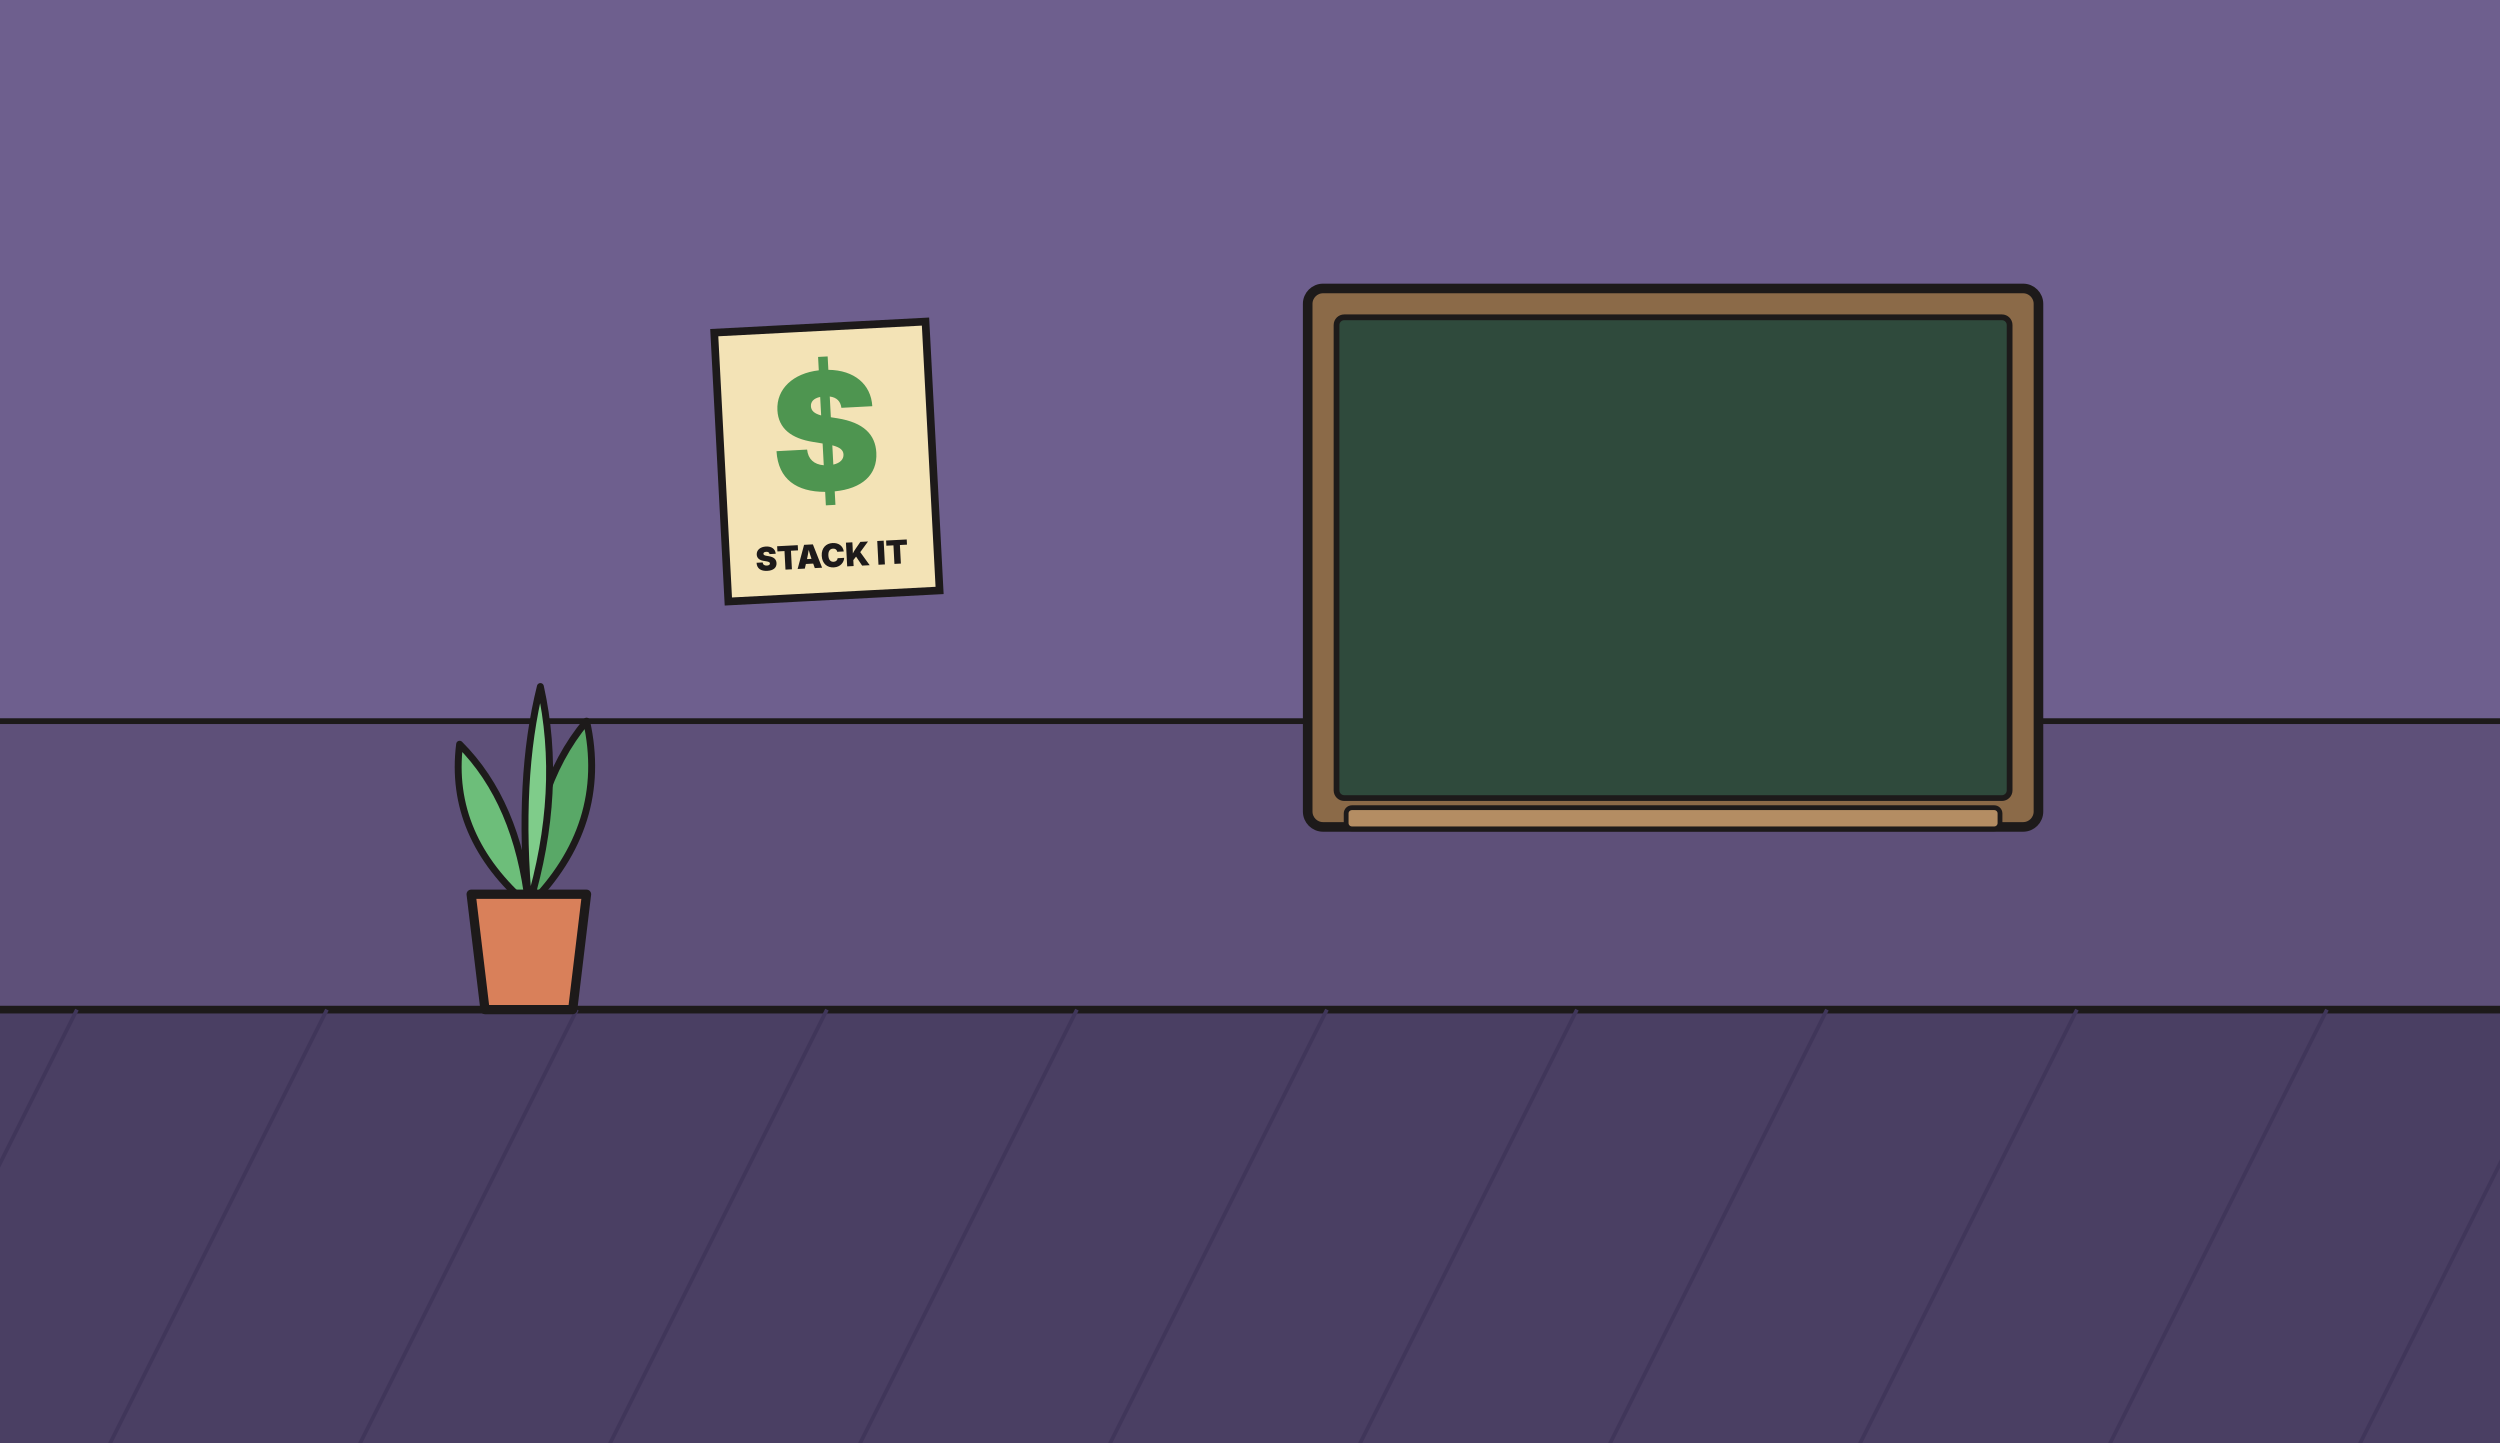
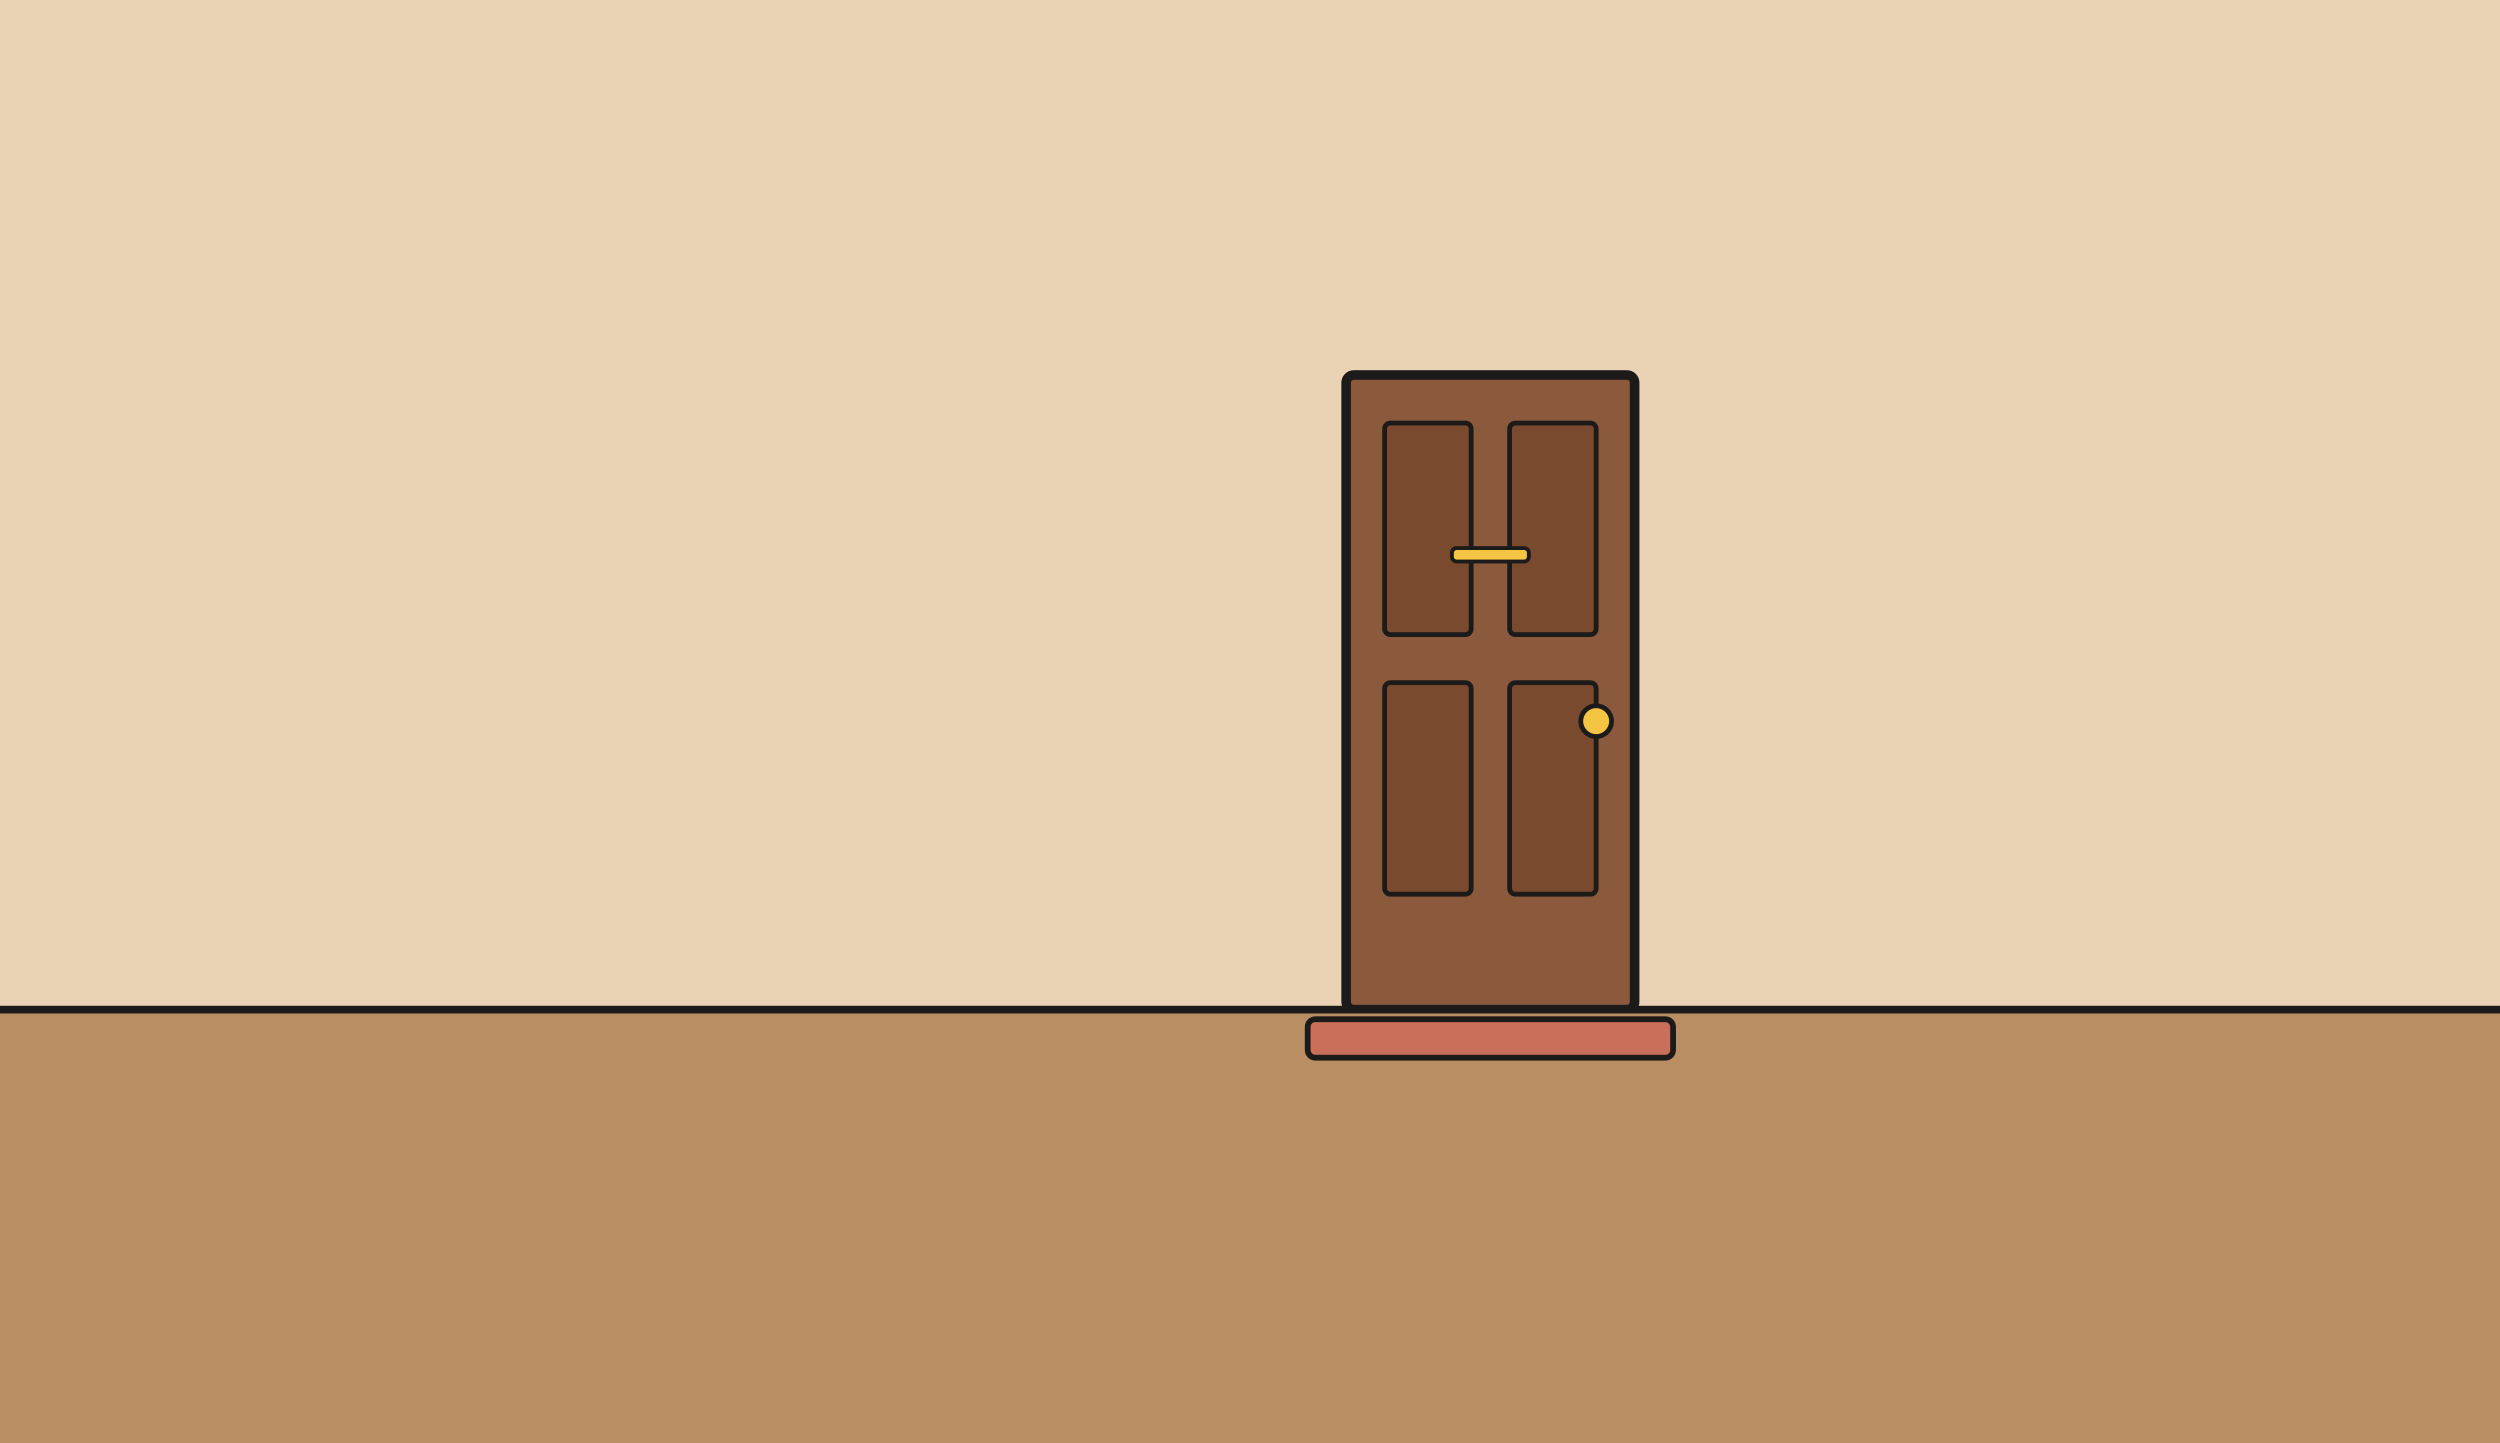
<svg xmlns="http://www.w3.org/2000/svg" viewBox="-300 -150 2600 1500" width="2600" height="1500">
  <g>
    <g>
-       <rect x="-1000" y="-900" width="4000" height="1800" fill="#6E5F8E" />
-       <rect x="-1000" y="600" width="4000" height="300" fill="#5E5079" />
-       <line x1="-1000" x2="3000" y1="600" y2="600" stroke="#1D1A1A" stroke-width="6" />
+       <rect x="-1000" y="-900" width="4000" height="1800" fill="#E9D3B4" />
+       <rect x="1100" y="240" width="300" height="660" rx="8" fill="#8B5A3C" stroke="#1D1A1A" stroke-width="10" />
+       <rect x="1140" y="290" width="90" height="220" rx="6" fill="#7A4A2E" stroke="#1D1A1A" stroke-width="5" />
+       <rect x="1270" y="290" width="90" height="220" rx="6" fill="#7A4A2E" stroke="#1D1A1A" stroke-width="5" />
+       <rect x="1140" y="560" width="90" height="220" rx="6" fill="#7A4A2E" stroke="#1D1A1A" stroke-width="5" />
+       <rect x="1270" y="560" width="90" height="220" rx="6" fill="#7A4A2E" stroke="#1D1A1A" stroke-width="5" />
+       <circle cx="1360" cy="600" r="16" fill="#F5C443" stroke="#1D1A1A" stroke-width="5" />
+       <rect x="1210" y="420" width="80" height="14" rx="5" fill="#F5C443" stroke="#1D1A1A" stroke-width="4" />
      <g>
-         <rect x="1060" y="150" width="760" height="560" rx="16" fill="#8B6A48" stroke="#1D1A1A" stroke-width="10" />
-         <rect x="1090" y="180" width="700" height="500" rx="8" fill="#2F4A3C" stroke="#1D1A1A" stroke-width="6" />
-         <rect x="1100" y="690" width="680" height="22" rx="6" fill="#B48D63" stroke="#1D1A1A" stroke-width="5" />
+         <rect x="-1000" y="900" width="4000" height="1400" fill="#B98E62" />
+         <line x1="-1000" x2="3000" y1="900" y2="900" stroke="#1D1A1A" stroke-width="8" />
      </g>
-       <g transform="translate(560 330) rotate(-3)">
-         <rect x="-110" y="-140" width="220" height="280" fill="#F3E3B6" stroke="#1D1A1A" stroke-width="8" />
-         <text x="0" y="30" text-anchor="middle" font-family="Inter, 'Arial Rounded MT Bold', 'Helvetica Neue', Arial, sans-serif" font-weight="900" font-size="170" fill="#4E9550">$</text>
-         <text x="0" y="110" text-anchor="middle" font-family="Inter, 'Arial Rounded MT Bold', 'Helvetica Neue', Arial, sans-serif" font-weight="900" font-size="34" fill="#1D1A1A">STACK IT</text>
-       </g>
-       <g>
-         <rect x="-1000" y="900" width="4000" height="1400" fill="#4A3F63" />
-         <line x1="-1000" x2="3000" y1="900" y2="900" stroke="#1D1A1A" stroke-width="8" />
-         <line x1="-1000" x2="-1300" y1="900" y2="1500" stroke="#40365A" stroke-width="4" />
-         <line x1="-740" x2="-1040" y1="900" y2="1500" stroke="#40365A" stroke-width="4" />
-         <line x1="-480" x2="-780" y1="900" y2="1500" stroke="#40365A" stroke-width="4" />
-         <line x1="-220" x2="-520" y1="900" y2="1500" stroke="#40365A" stroke-width="4" />
-         <line x1="40" x2="-260" y1="900" y2="1500" stroke="#40365A" stroke-width="4" />
-         <line x1="300" x2="0" y1="900" y2="1500" stroke="#40365A" stroke-width="4" />
-         <line x1="560" x2="260" y1="900" y2="1500" stroke="#40365A" stroke-width="4" />
-         <line x1="820" x2="520" y1="900" y2="1500" stroke="#40365A" stroke-width="4" />
-         <line x1="1080" x2="780" y1="900" y2="1500" stroke="#40365A" stroke-width="4" />
-         <line x1="1340" x2="1040" y1="900" y2="1500" stroke="#40365A" stroke-width="4" />
-         <line x1="1600" x2="1300" y1="900" y2="1500" stroke="#40365A" stroke-width="4" />
-         <line x1="1860" x2="1560" y1="900" y2="1500" stroke="#40365A" stroke-width="4" />
-         <line x1="2120" x2="1820" y1="900" y2="1500" stroke="#40365A" stroke-width="4" />
-         <line x1="2380" x2="2080" y1="900" y2="1500" stroke="#40365A" stroke-width="4" />
-         <line x1="2640" x2="2340" y1="900" y2="1500" stroke="#40365A" stroke-width="4" />
-         <line x1="2900" x2="2600" y1="900" y2="1500" stroke="#40365A" stroke-width="4" />
-         <line x1="3160" x2="2860" y1="900" y2="1500" stroke="#40365A" stroke-width="4" />
-         <line x1="3420" x2="3120" y1="900" y2="1500" stroke="#40365A" stroke-width="4" />
-       </g>
-       <g transform="translate(250 900) scale(1.2)">
-         <g transform="rotate(0 0 -90)">
-           <path d="M 0 -90 Q -70 -150 -60 -230 Q -10 -180 0 -90 Z" fill="#6DBE7A" stroke="#1D1A1A" stroke-width="6" stroke-linejoin="round" stroke-linecap="round" />
-           <path d="M 0 -90 Q 70 -160 50 -250 Q 0 -190 0 -90 Z" fill="#59A867" stroke="#1D1A1A" stroke-width="6" stroke-linejoin="round" stroke-linecap="round" />
-           <path d="M 0 -90 Q -10 -200 10 -280 Q 30 -190 0 -90 Z" fill="#7FCC8A" stroke="#1D1A1A" stroke-width="6" stroke-linejoin="round" stroke-linecap="round" />
-         </g>
-         <path d="M -50 -100 L 50 -100 L 38 0 L -38 0 Z" fill="#D9805A" stroke="#1D1A1A" stroke-width="8" stroke-linejoin="round" stroke-linecap="round" />
-       </g>
+       <rect x="1060" y="910" width="380" height="40" rx="8" fill="#C96F5A" stroke="#1D1A1A" stroke-width="6" />
    </g>
  </g>
</svg>
